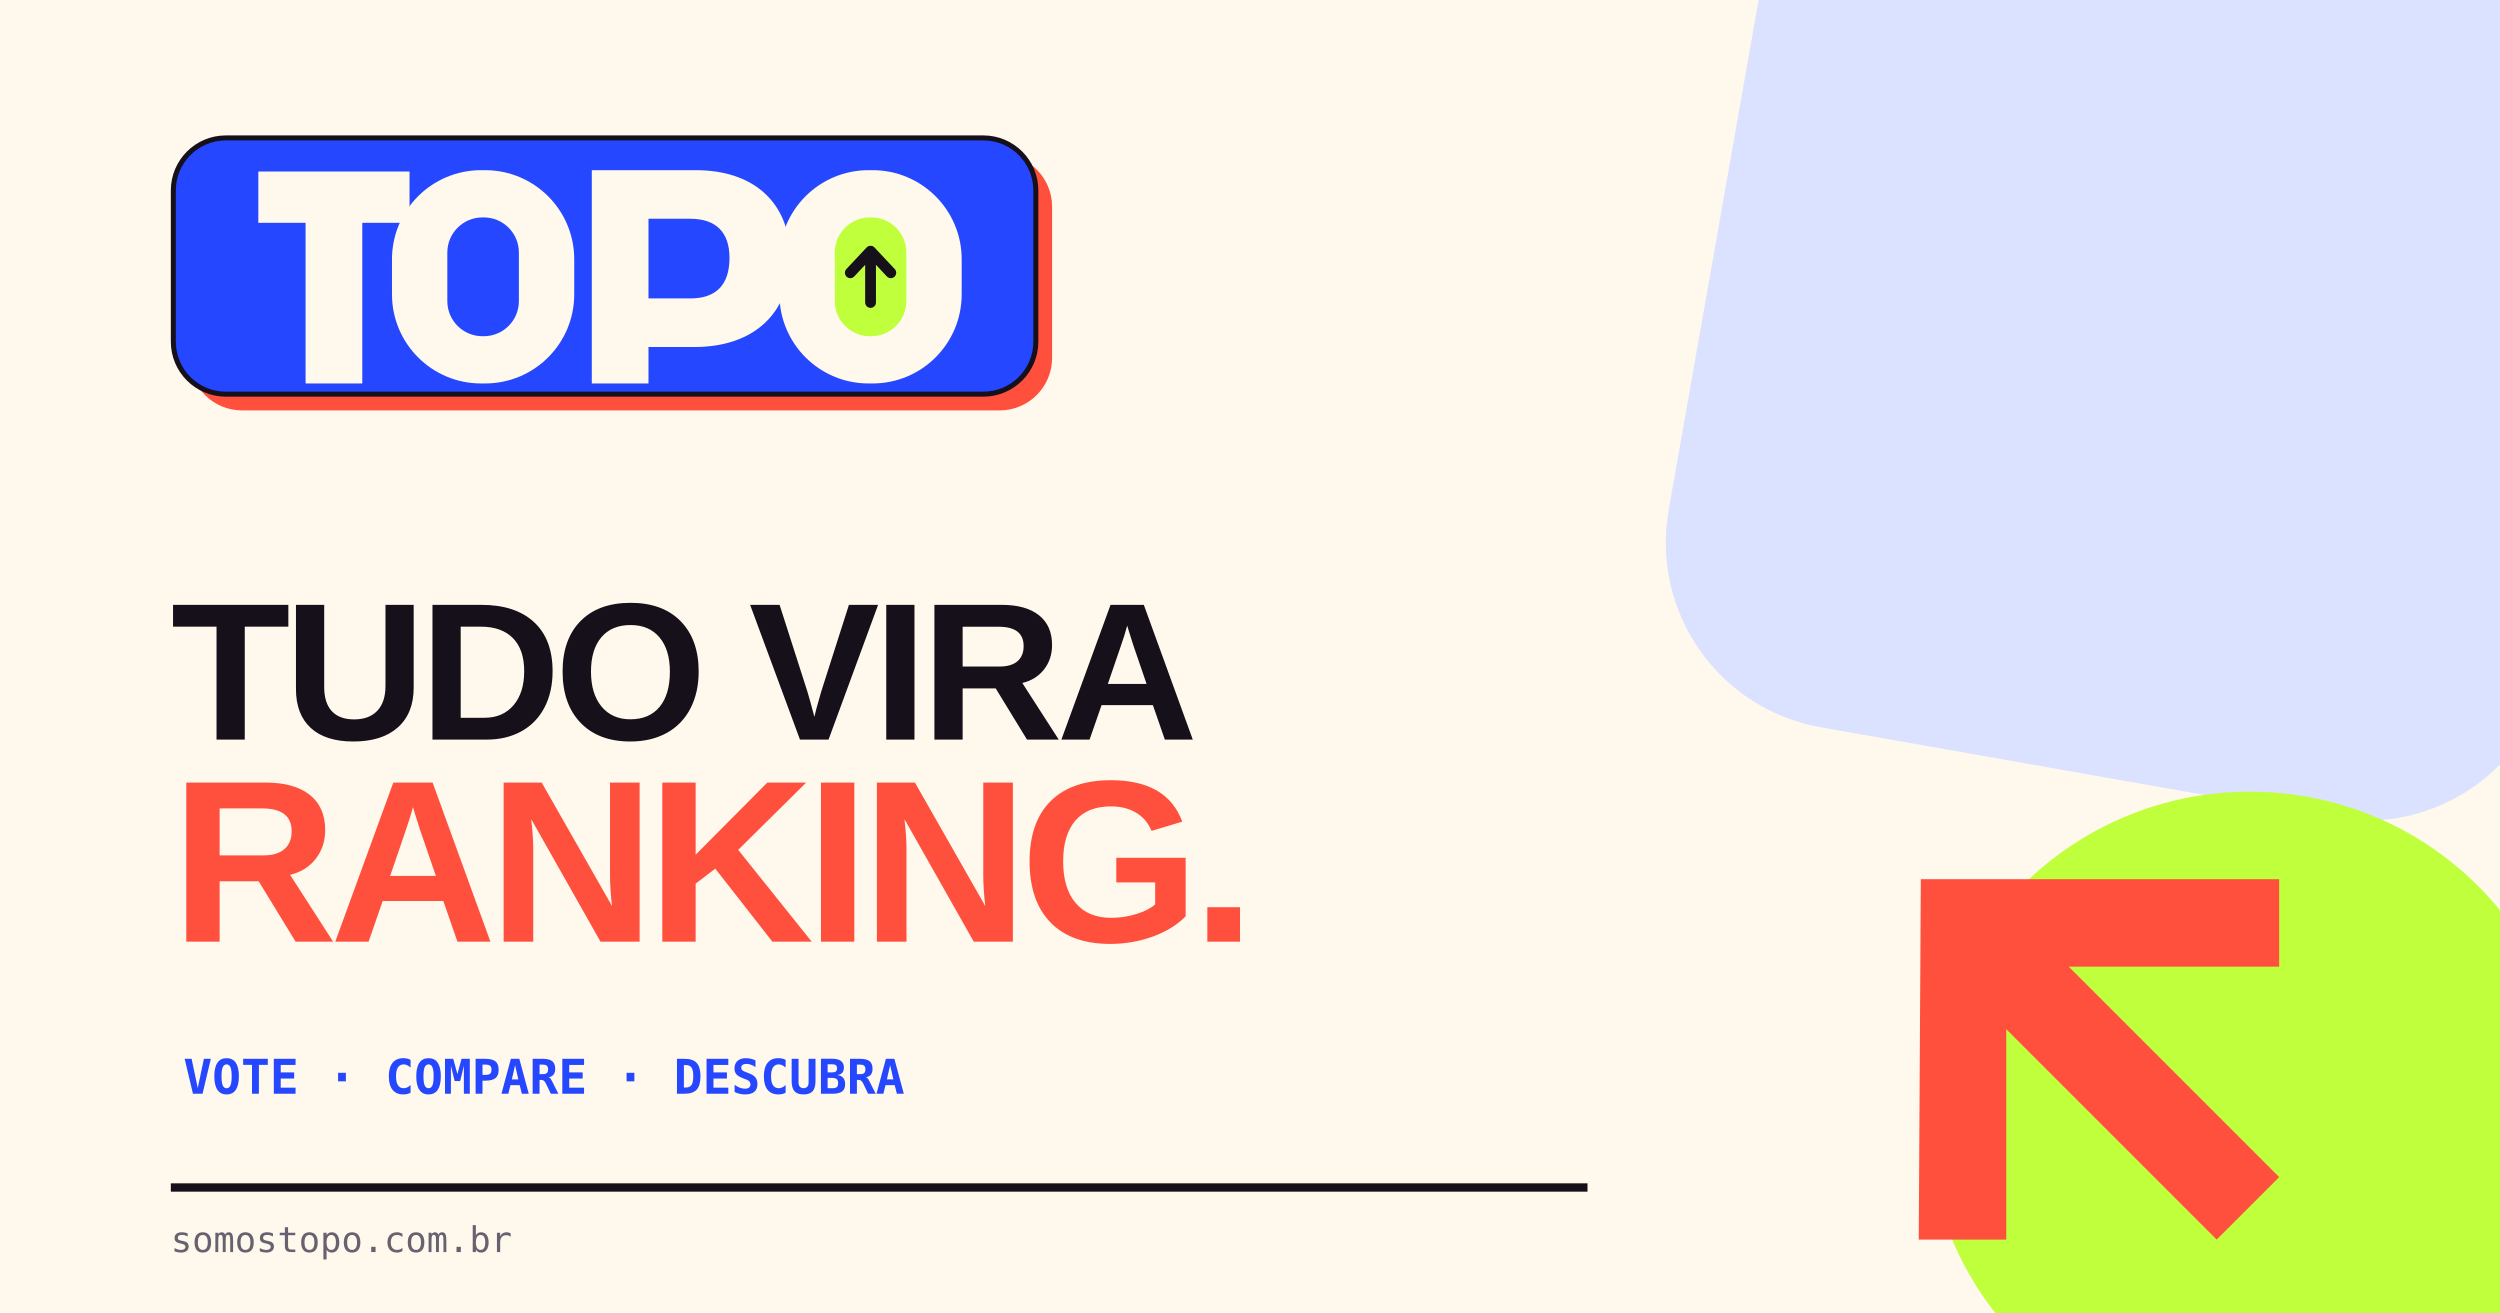
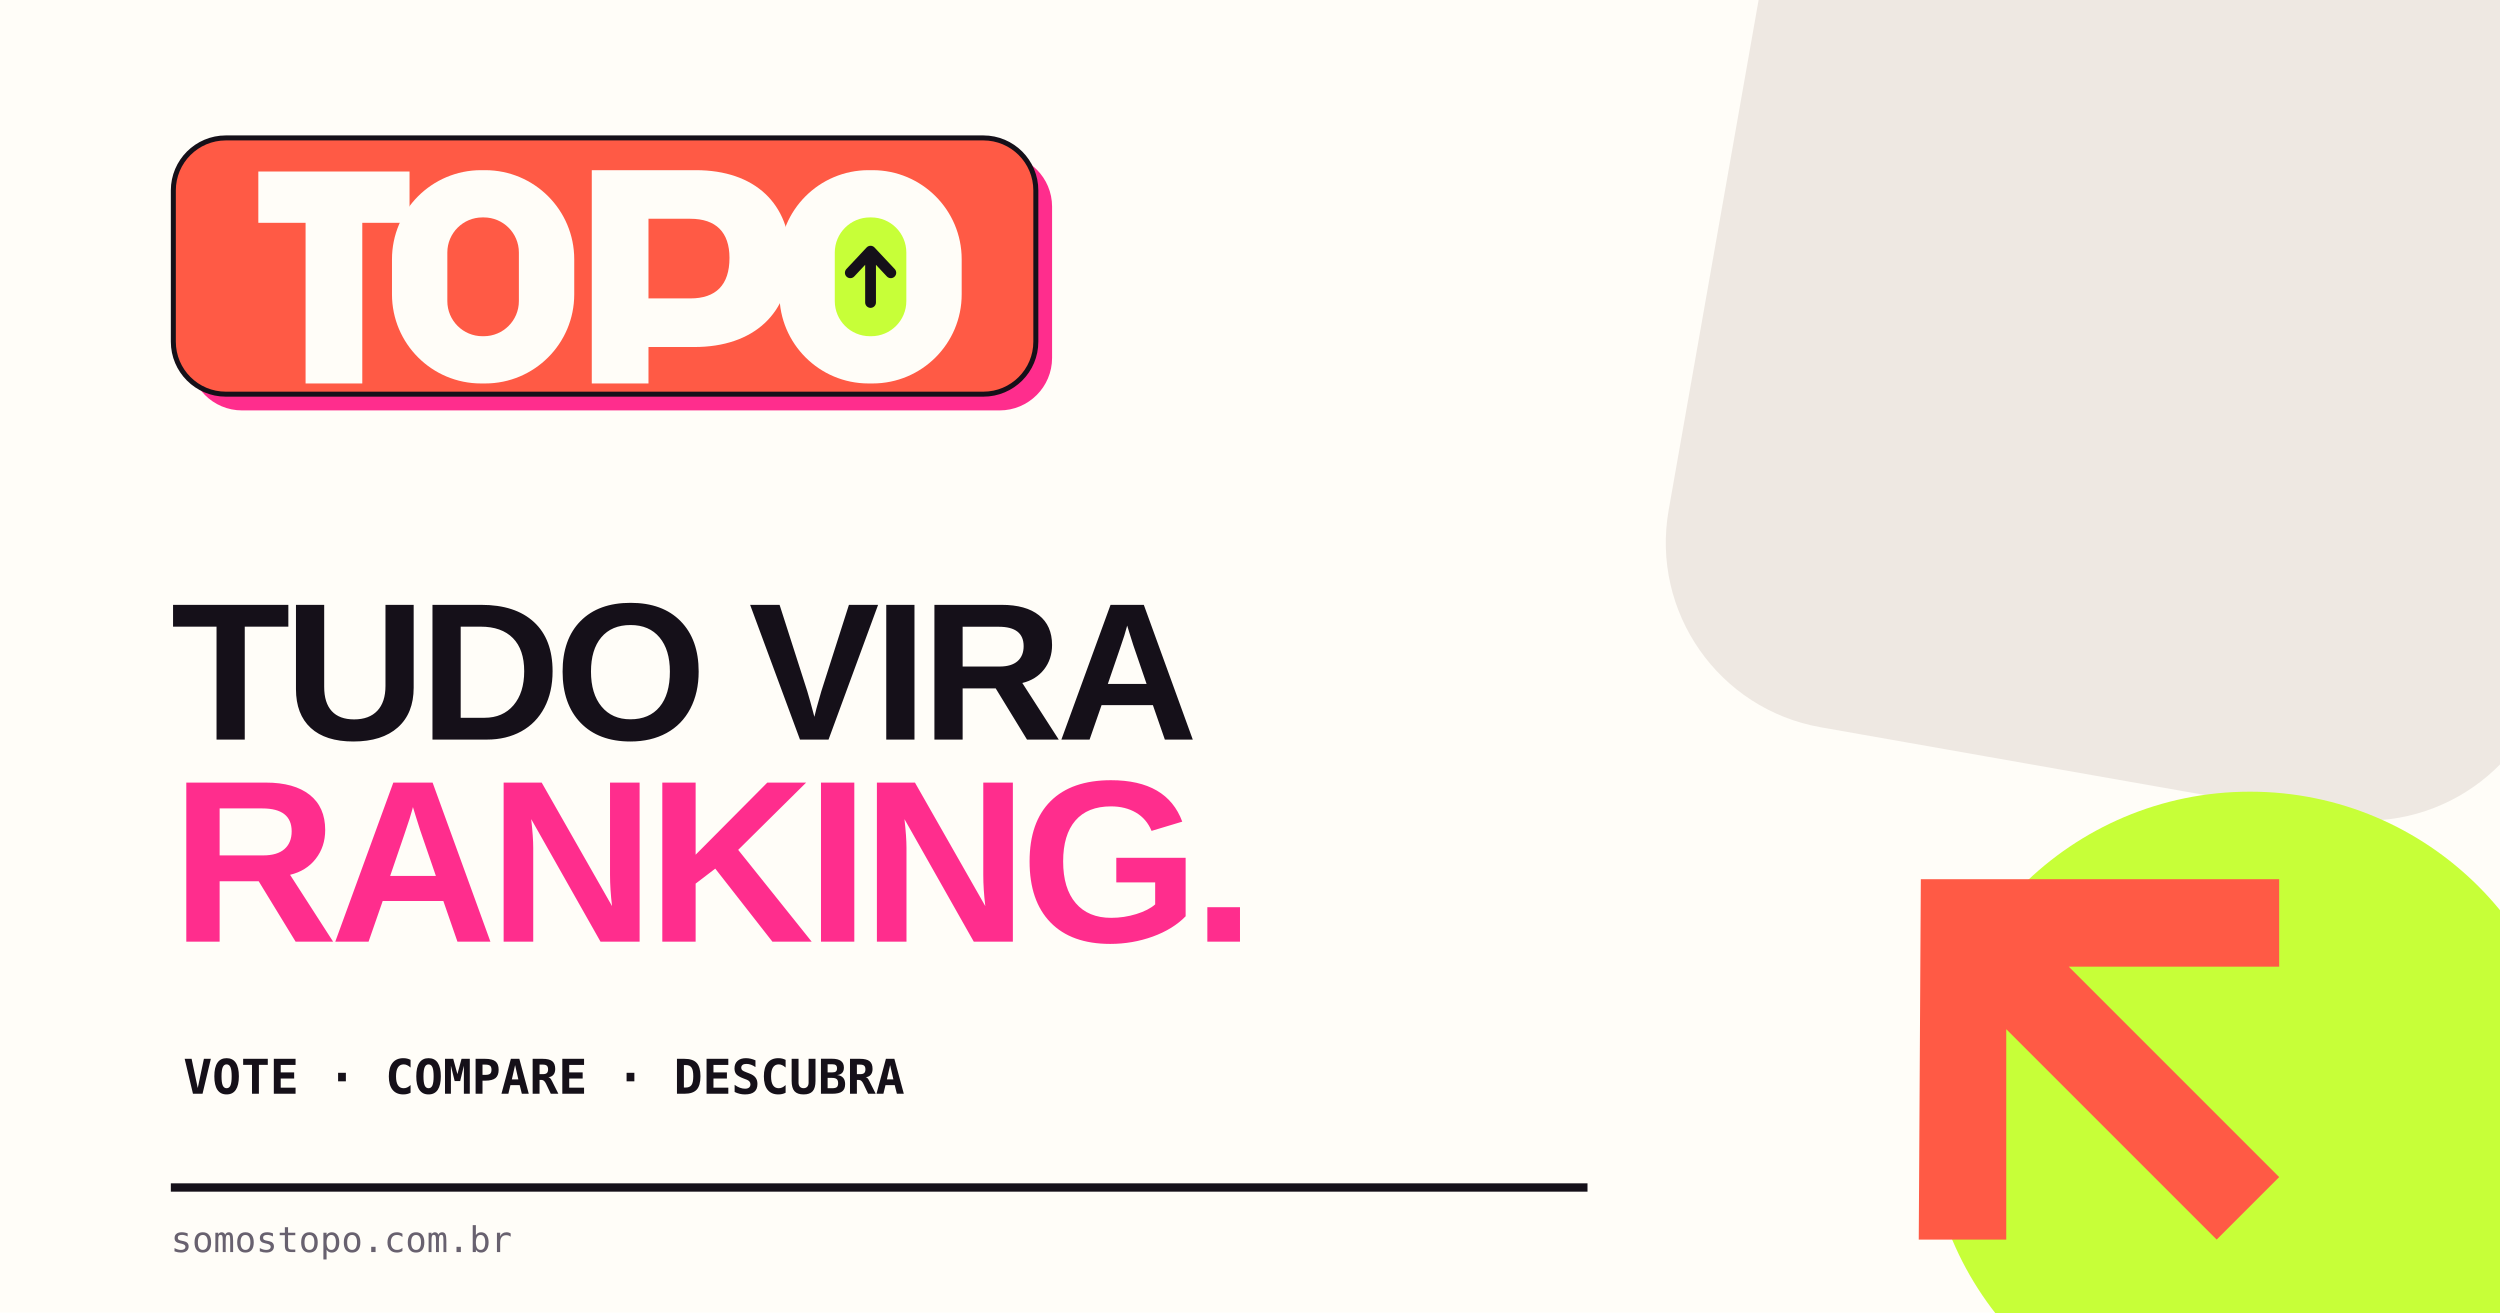
<svg xmlns="http://www.w3.org/2000/svg" width="1200" height="630" viewBox="0 0 1200 630" role="img" aria-labelledby="title">
-   <rect width="1200" height="630" fill="#fff8ec" />
-   <rect x="860" y="-90" width="430" height="430" rx="90" fill="#dbe2ff" transform="rotate(10 860 -90)" />
-   <circle cx="1080" cy="535" r="155" fill="#bfff3c" />
-   <path d="M922 422h172v42H993l101 101-30 30-101-101v101h-42z" fill="#ff4f3d" />
+   <rect width="1200" height="630" fill="#fffdf8" />
+   <rect x="860" y="-90" width="430" height="430" rx="90" fill="#eee8e2" transform="rotate(10 860 -90)" />
+   <circle cx="1080" cy="535" r="155" fill="#c7ff38" />
+   <path d="M922 422h172v42H993l101 101-30 30-101-101v101h-42z" fill="#ff5a45" />
  <g transform="translate(82 65) scale(.6)">
-     <rect x="15" y="15" width="690" height="205" rx="42" fill="#ff4f3d" />
-     <rect x="2" y="2" width="690" height="205" rx="42" fill="#2447ff" stroke="#151019" stroke-width="4" />
+     <rect x="15" y="15" width="690" height="205" rx="42" fill="#ff2d8d" />
+     <rect x="2" y="2" width="690" height="205" rx="42" fill="#ff5a45" stroke="#151019" stroke-width="4" />
    <g transform="translate(70 17) scale(1.08)">
-       <path d="M0 11h112v38H77v119H35V49H0z" fill="#fff8ec" />
-       <rect x="99" y="10" width="135" height="158" rx="66" fill="#fff8ec" />
-       <rect x="140" y="45" width="53" height="88" rx="26" fill="#2447ff" />
-       <path fill-rule="evenodd" d="M247 10h77c44 0 70 25 70 65 0 41-27 66-71 66h-34v27h-42zm42 36v59h31c19 0 29-10 29-30 0-19-10-29-29-29z" fill="#fff8ec" />
-       <rect x="386" y="10" width="135" height="158" rx="66" fill="#fff8ec" />
-       <rect x="427" y="45" width="53" height="88" rx="26" fill="#bfff3c" />
+       <path d="M0 11h112v38H77v119H35V49H0z" fill="#fffdf8" />
+       <rect x="99" y="10" width="135" height="158" rx="66" fill="#fffdf8" />
+       <rect x="140" y="45" width="53" height="88" rx="26" fill="#ff5a45" />
+       <path fill-rule="evenodd" d="M247 10h77c44 0 70 25 70 65 0 41-27 66-71 66h-34v27h-42zm42 36v59h31c19 0 29-10 29-30 0-19-10-29-29-29z" fill="#fffdf8" />
+       <rect x="386" y="10" width="135" height="158" rx="66" fill="#fffdf8" />
+       <rect x="427" y="45" width="53" height="88" rx="26" fill="#c7ff38" />
      <path d="M453.5 108V70m0 0-15 16m15-16 15 16" fill="none" stroke="#151019" stroke-width="8" stroke-linecap="round" stroke-linejoin="round" />
    </g>
  </g>
  <text x="82" y="355" fill="#151019" font-family="Impact, Arial Black, Arial, sans-serif" font-size="94" font-weight="900" letter-spacing="-3">TUDO VIRA</text>
-   <text x="82" y="452" fill="#ff4f3d" font-family="Impact, Arial Black, Arial, sans-serif" font-size="111" font-weight="900" letter-spacing="-4">RANKING.</text>
-   <text x="88" y="525" fill="#2447ff" font-family="DejaVu Sans Mono, monospace" font-size="23" font-weight="700">VOTE · COMPARE · DESCUBRA</text>
+   <text x="82" y="452" fill="#ff2d8d" font-family="Impact, Arial Black, Arial, sans-serif" font-size="111" font-weight="900" letter-spacing="-4">RANKING.</text>
+   <text x="88" y="525" fill="#151019" font-family="DejaVu Sans Mono, monospace" font-size="23" font-weight="700">VOTE · COMPARE · DESCUBRA</text>
  <rect x="82" y="568" width="680" height="4" fill="#151019" />
  <text x="82" y="601" fill="#68616f" font-family="DejaVu Sans Mono, monospace" font-size="17">somostopo.com.br</text>
</svg>
